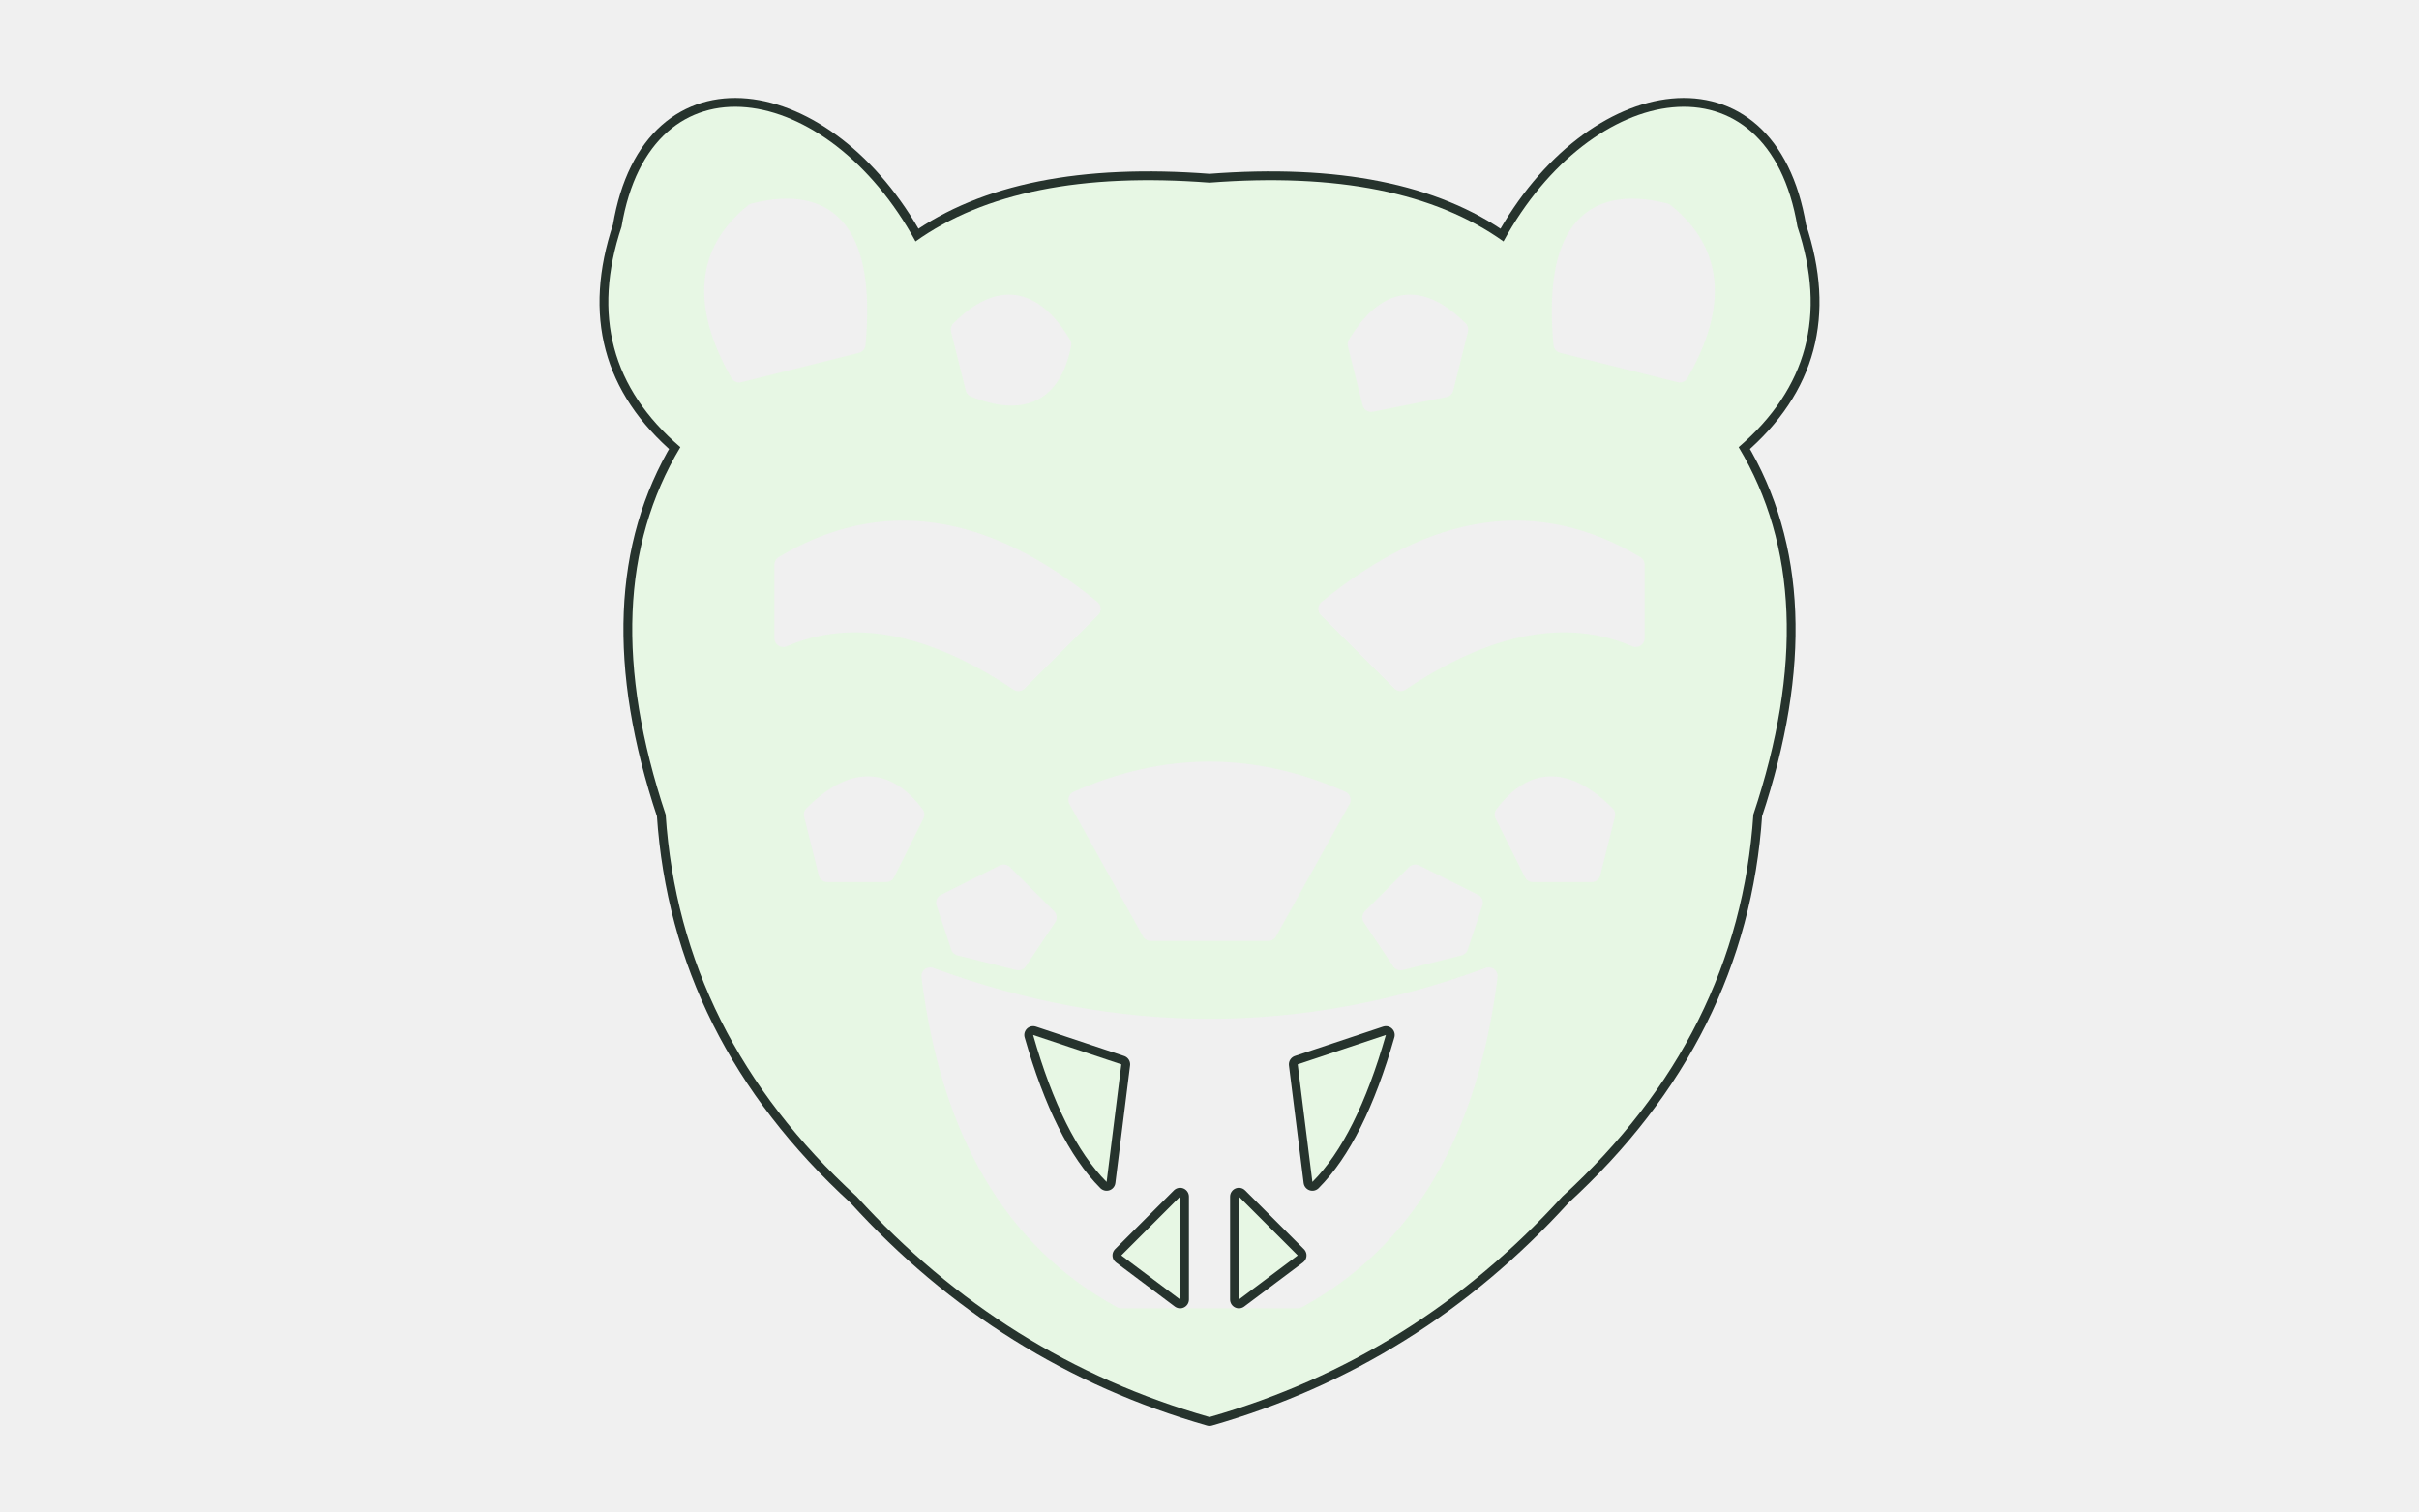
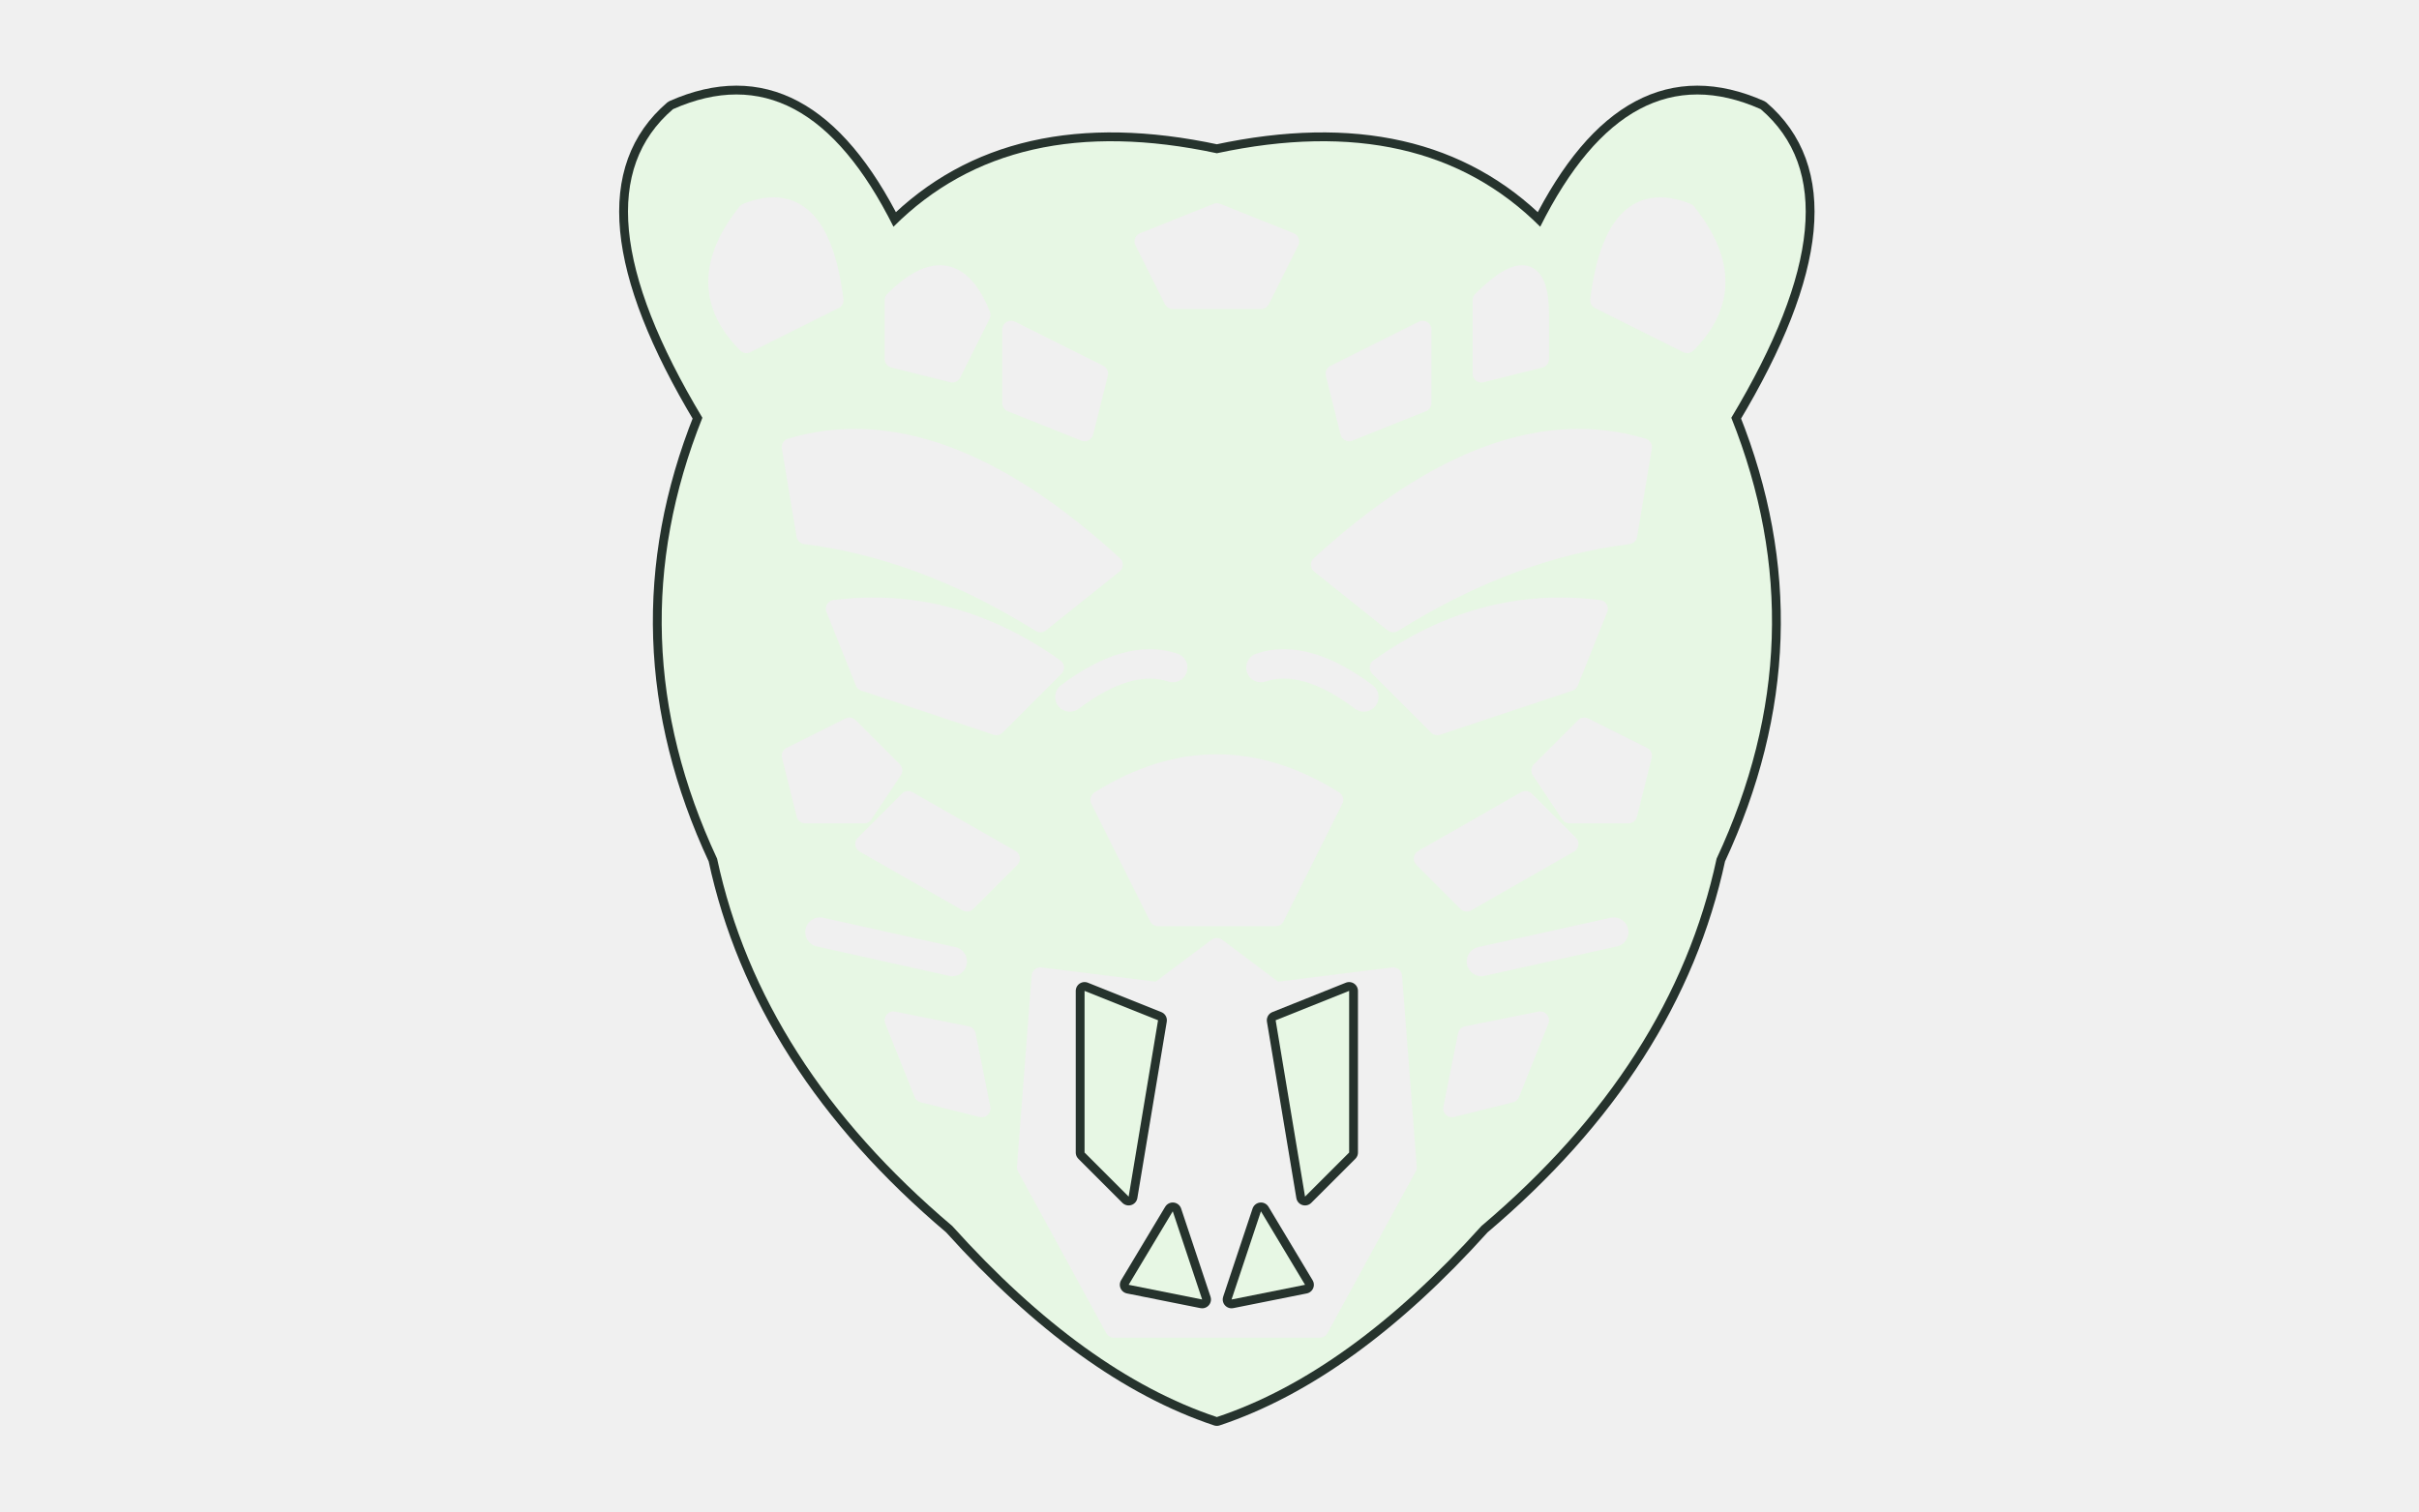
<svg xmlns="http://www.w3.org/2000/svg" width="256" height="160" viewBox="0 0 256 160">
  <g stroke="#26332d" stroke-width="1.2" paint-order="stroke fill" stroke-linejoin="round">
-     <g transform="translate(-71.11111 -47.55556) scale(1.555556)">
+     <g transform="translate(-70.33333 -50.66667) scale(1.555556)">
      <defs>
-         <mask id="cut27" maskUnits="userSpaceOnUse" x="0" y="0" width="256" height="160">
+         <mask id="cut29" maskUnits="userSpaceOnUse" x="0" y="0" width="256" height="160">
          <rect width="256" height="160" fill="white" />
          <g fill="black" stroke="black">
-             <path d="M111 53 Q115 49 118 54 Q117 59 112 57Z M138 54 Q141 49 145 53 L144 57 L139 58Z M101 86 Q105 82 108 86 L106 90 L102 90Z M148 86 Q151 82 155 86 L154 90 L150 90Z M110 92 L114 90 L117 93 L115 96 L111 95Z M139 93 L142 90 L146 92 L145 95 L141 96Z" fill="black" />
+             <path d="M106 53 Q110 49 112 54 L110 58 L106 57Z M146 53 Q150 49 150 54 L150 57 L146 58Z M123 49 L128 47 L133 49 L131 53 L125 53Z M99 84 L103 82 L106 85 L104 88 L100 88Z M157 84 L153 82 L150 85 L152 88 L156 88Z M106 102 L111 103 L112 108 L108 107Z M150 102 L145 103 L144 108 L148 107Z" fill="black" />
          </g>
        </mask>
      </defs>
-       <g mask="url(#cut27)">
+       <g mask="url(#cut29)">
        <defs>
-           <mask id="cut26" maskUnits="userSpaceOnUse" x="0" y="0" width="256" height="160">
+           <mask id="cut28" maskUnits="userSpaceOnUse" x="0" y="0" width="256" height="160">
            <rect width="256" height="160" fill="white" />
            <g fill="black" stroke="black">
-               <path d="M97 45 Q105 43 104 54 L96 56 Q92 49 97 45Z M159 45 Q151 43 152 54 L160 56 Q164 49 159 45Z M99 69 Q109 63 120 72 L115 77 Q106 71 99 74Z M157 69 Q147 63 136 72 L141 77 Q150 71 157 74Z M119 85 Q128 81 137 85 L132 94 L124 94Z M109 97 Q128 104 147 97 Q145 113 134 119 L122 119 Q111 113 109 97Z" fill="black" />
+               <path d="M96 47 Q101 45 102 53 L96 56 Q92 52 96 47Z M160 47 Q155 45 154 53 L160 56 Q164 52 160 47Z M99 63 Q109 60 121 71 L116 75 Q108 70 100 69Z M157 63 Q147 60 135 71 L140 75 Q148 70 156 69Z M102 74 Q110 73 117 78 L113 82 L104 79Z M154 74 Q146 73 139 78 L143 82 L152 79Z M120 87 Q128 82 136 87 L132 95 L124 95Z M116 99 L124 100 L128 97 L132 100 L140 99 L141 112 L135 123 L121 123 L115 112Z M107 87 L114 91 L111 94 L104 90Z M149 87 L142 91 L145 94 L152 90Z M114 55 L120 58 L119 62 L114 60Z M142 55 L136 58 L137 62 L142 60Z" fill="black" />
+               <path d="M118 80 Q122 77 125 78 M131 78 Q134 77 138 80 M101 96 L110 98 M155 96 L146 98" fill="none" stroke="black" stroke-width="2" stroke-linecap="round" />
            </g>
          </mask>
        </defs>
-         <g mask="url(#cut26)">
-           <path d="M128 43 Q115 42 108 47 C102 36 90 34 88 46 Q85 55 92 61 Q86 71 91 86 Q92 101 104 112 Q114 123 128 127 Q142 123 152 112 Q164 101 165 86 Q170 71 164 61 Q171 55 168 46 C166 34 154 36 148 47 Q141 42 128 43Z" fill="#e7f7e4" />
+         <g mask="url(#cut28)">
+           <path d="M128 43 Q114 40 106 48 Q100 36 91 40 Q84 46 93 61 Q87 76 94 91 Q97 105 110 116 Q119 126 128 129 Q137 126 146 116 Q159 105 162 91 Q169 76 163 61 Q172 46 165 40 Q156 36 150 48 Q142 40 128 43Z" fill="#e7f7e4" />
        </g>
-         <path d="M116 101 L122 103 L121 111 Q118 108 116 101Z M134 103 L140 101 Q138 108 135 111Z M122 116 L126 112 L126 119Z M130 112 L134 116 L130 119Z" fill="#e7f7e4" />
+         <path d="M119 100 L124 102 L122 114 L119 111Z M132 102 L137 100 L137 111 L134 114Z M122 120 L125 115 L127 121Z M129 121 L131 115 L134 120Z" fill="#e7f7e4" />
      </g>
    </g>
  </g>
</svg>
